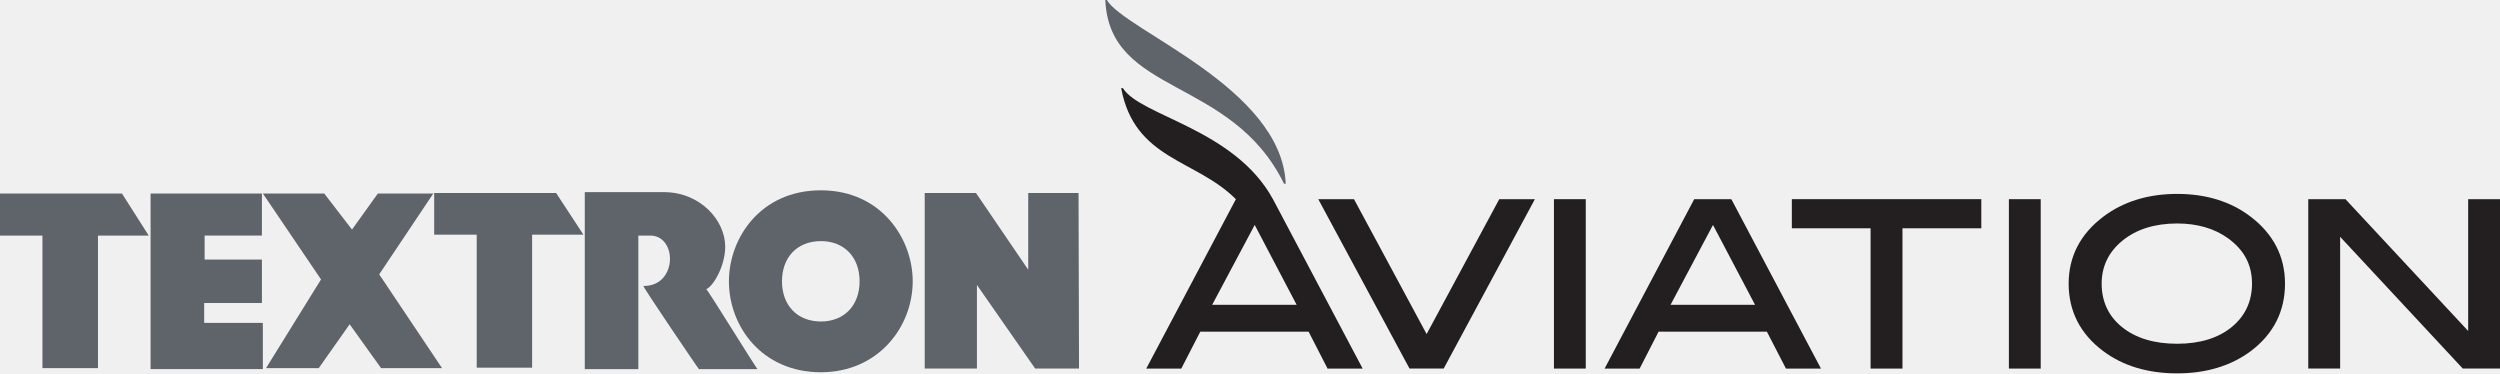
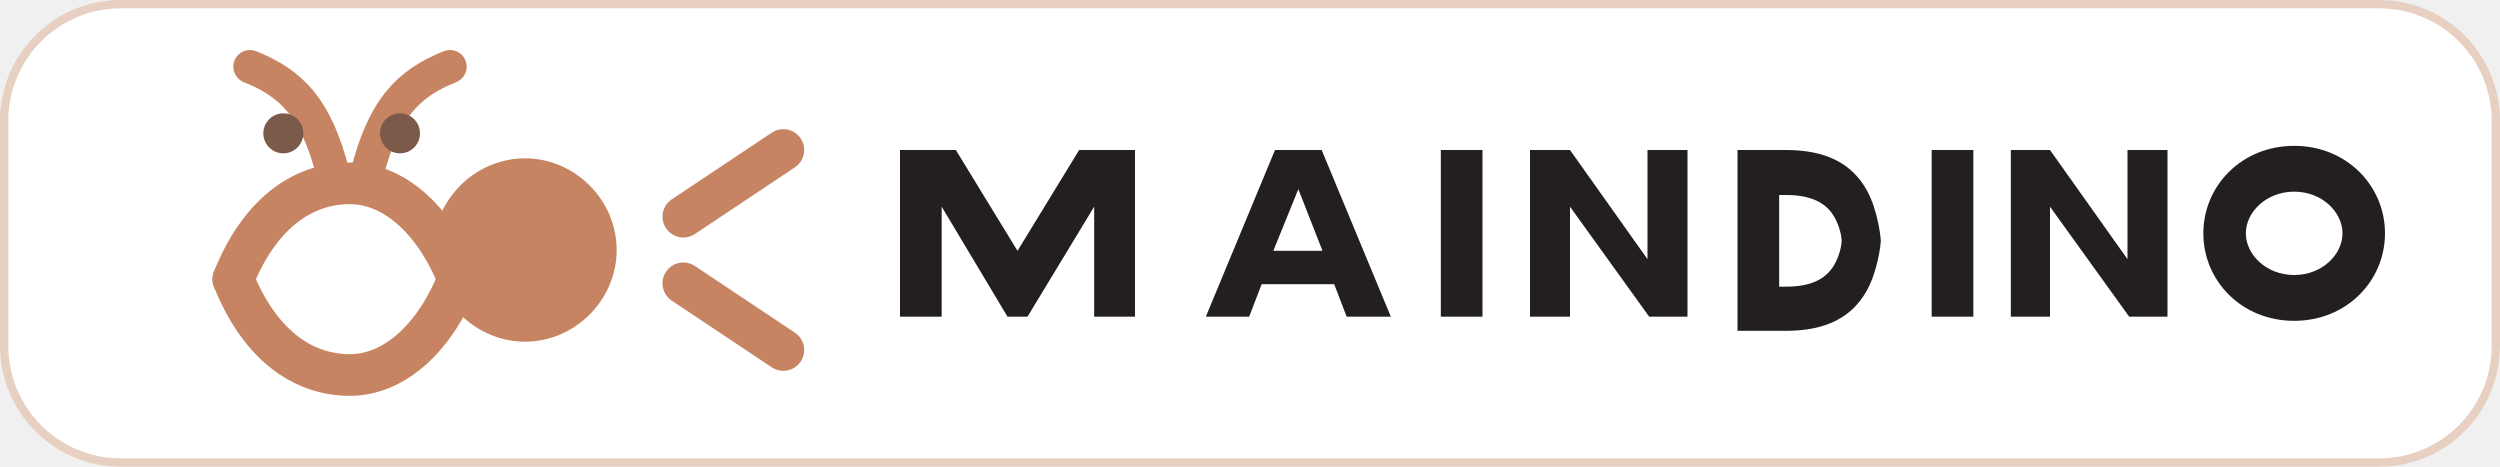
- <svg xmlns="http://www.w3.org/2000/svg" viewBox="0 0 300 44.803" height="44.803" width="300" xml:space="preserve" id="svg10" version="1.1">
-   <defs id="defs14" />
-   <g transform="matrix(1.333333,0,0,-1.333333,-527.0248,207.4841)" id="g18">
-     <g transform="matrix(1.784123,0,0,1.784123,-309.9391,-95.67138)" id="g1031">
-       <g id="g28" transform="matrix(1.488959,0,0,1.488959,451.1033,140.8448)">
-         <path d="m 0,0 h -0.052 c 0.14,-3.245 4.268,-2.578 6.055,-6.225 H 6.061 C 5.921,-2.966 0.606,-1.035 0,0" style="fill:#5f636a;fill-opacity:1;fill-rule:nonzero;stroke:none" id="path30" />
-       </g>
-       <g id="g32" transform="matrix(1.488959,0,0,1.488959,401.4209,131.0835)">
-         <path d="m 0,0 h -4.132 v -1.426 h 1.438 v -4.49 h 1.881 v 4.49 h 1.72 z" style="fill:#5f636a;fill-opacity:1;fill-rule:evenodd;stroke:none" id="path34" />
-       </g>
-       <g id="g36" transform="matrix(1.488959,0,0,1.488959,408.5274,124.5576)">
-         <path d="m 0,0 h -1.987 v 0.673 h 1.955 v 1.472 h -1.94 v 0.813 h 1.94 V 4.382 H -3.803 V -1.566 H 0 Z" style="fill:#5f636a;fill-opacity:1;fill-rule:evenodd;stroke:none" id="path38" />
-       </g>
-       <g id="g40" transform="matrix(1.488959,0,0,1.488959,417.1266,131.0835)">
-         <path d="M 0,0 H -1.878 L -2.755,-1.222 -3.695,0 h -2.08 l 1.971,-2.911 -1.863,-3.005 h 1.786 l 1.047,1.486 1.064,-1.486 h 2.066 l -2.129,3.177 z" style="fill:#5f636a;fill-opacity:1;fill-rule:evenodd;stroke:none" id="path42" />
-       </g>
-       <g id="g44" transform="matrix(1.488959,0,0,1.488959,424.7675,131.1532)">
-         <path d="m 0,0 v -5.996 h 1.815 v 4.524 h 0.36 c 0.971,0.048 0.986,-1.722 -0.188,-1.707 -0.046,0 1.879,-2.831 1.879,-2.817 h 1.988 c -0.033,0 -1.707,2.724 -1.738,2.708 0.235,0.094 0.642,0.784 0.642,1.44 C 4.758,-0.955 3.913,0 2.678,0 Z" style="fill:#5f636a;fill-opacity:1;fill-rule:evenodd;stroke:none" id="path46" />
-       </g>
-       <g id="g48" transform="matrix(1.488959,0,0,1.488959,438.6303,126.6543)">
-         <path d="m 0,0 c 0,-0.813 -0.516,-1.361 -1.312,-1.361 -0.8,0 -1.317,0.548 -1.317,1.361 0,0.815 0.517,1.362 1.317,1.362 C -0.516,1.362 0,0.815 0,0 m 1.8,0 c 0,1.44 -1.063,3.083 -3.112,3.083 -2.052,0 -3.115,-1.627 -3.115,-3.083 0,-1.534 1.125,-3.081 3.115,-3.081 1.954,0 3.112,1.547 3.112,3.081" style="fill:#5f636a;fill-opacity:1;fill-rule:evenodd;stroke:none" id="path50" />
-       </g>
-       <g id="g52" transform="matrix(1.488959,0,0,1.488959,449.6761,131.1073)">
-         <path d="M 0,0 H -1.705 V -2.598 L -3.474,0 h -1.738 v -5.947 h 1.769 v 2.833 l 1.973,-2.833 h 1.486 z" style="fill:#5f636a;fill-opacity:1;fill-rule:evenodd;stroke:none" id="path54" />
-       </g>
-       <g id="g56" transform="matrix(1.488959,0,0,1.488959,423.3234,131.1073)">
-         <path d="m 0,0 h -4.132 v -1.41 h 1.441 v -4.506 h 1.877 v 4.506 h 1.737 z" style="fill:#5f636a;fill-opacity:1;fill-rule:evenodd;stroke:none" id="path58" />
-       </g>
-       <g id="g60" transform="matrix(1.488959,0,0,1.488959,456.4165,125.4685)">
-         <path d="M 0,0 1.441,2.706 2.862,0 Z M 2.059,3.579 C 0.752,5.968 -2.439,6.394 -3.023,7.34 h -0.06 C -2.63,4.907 -0.549,4.937 0.803,3.578 L -2.233,-2.16 h 1.187 l 0.643,1.25 h 3.67 l 0.642,-1.25 h 1.189 z" style="fill:#231f20;fill-opacity:1;fill-rule:nonzero;stroke:none" id="path62" />
-       </g>
-       <g id="g64" transform="matrix(1.488959,0,0,1.488959,479.539,125.4685)">
-         <path d="M 0,0 1.438,2.706 2.863,0 Z M 2.058,3.579 H 0.802 L -2.234,-2.16 h 1.187 l 0.642,1.25 H 3.264 L 3.91,-2.16 H 5.096 L 2.081,3.539 Z" style="fill:#231f20;fill-opacity:1;fill-rule:nonzero;stroke:none" id="path66" />
-       </g>
-       <g id="g68" transform="matrix(1.488959,0,0,1.488959,467.2347,123.9933)">
-         <path d="m 0,0 -2.461,4.57 h -1.21 L -0.58,-1.169 H 0.578 L 3.668,4.57 H 2.461 Z" style="fill:#231f20;fill-opacity:1;fill-rule:nonzero;stroke:none" id="path70" />
-       </g>
-       <path d="m 473.657,122.252 h 1.605 v 8.545 h -1.605 z" style="fill:#231f20;fill-opacity:1;fill-rule:nonzero;stroke:none;stroke-width:1.489" id="path72" />
-       <g id="g74" transform="matrix(1.488959,0,0,1.488959,485.6579,129.3288)">
-         <path d="m 0,0 h 2.668 v -4.753 h 1.08 V 0 H 6.419 V 0.987 H 0 Z" style="fill:#231f20;fill-opacity:1;fill-rule:nonzero;stroke:none" id="path76" />
-       </g>
-       <g id="g78" transform="matrix(1.488959,0,0,1.488959,507.8511,124.3499)">
-         <path d="m 0,0 c -0.46,-0.377 -1.083,-0.568 -1.852,-0.568 -0.777,0 -1.403,0.19 -1.868,0.566 -0.457,0.369 -0.689,0.865 -0.689,1.472 0,0.583 0.237,1.074 0.705,1.456 0.473,0.385 1.097,0.581 1.852,0.581 0.687,0 1.273,-0.171 1.736,-0.51 C 0.423,2.602 0.685,2.103 0.685,1.47 0.685,0.868 0.454,0.374 0,0 m 0.639,3.737 c -0.669,0.512 -1.507,0.772 -2.491,0.772 -0.981,0 -1.823,-0.26 -2.502,-0.772 -0.778,-0.589 -1.173,-1.352 -1.173,-2.267 0,-0.933 0.391,-1.699 1.158,-2.277 0.668,-0.506 1.515,-0.764 2.517,-0.764 0.989,0 1.829,0.256 2.499,0.756 0.767,0.579 1.156,1.347 1.156,2.285 0,0.915 -0.392,1.678 -1.164,2.267" style="fill:#231f20;fill-opacity:1;fill-rule:nonzero;stroke:none" id="path80" />
-       </g>
-       <g id="g82" transform="matrix(1.488959,0,0,1.488959,519.7759,130.7978)">
-         <path d="M 0,0 V -4.466 L -4.158,0 h -1.26 v -5.739 h 1.08 v 4.464 l 4.155,-4.464 H 1.078 V 0 Z" style="fill:#231f20;fill-opacity:1;fill-rule:nonzero;stroke:none" id="path84" />
-       </g>
-       <path d="m 496.607,122.252 h 1.605 v 8.545 h -1.605 z" style="fill:#231f20;fill-opacity:1;fill-rule:nonzero;stroke:none;stroke-width:1.489" id="path86" />
-     </g>
-   </g>
+ <svg xmlns="http://www.w3.org/2000/svg" width="300" height="56" viewBox="0 0 300 56" fill="none">
+   <rect x="0.5" y="0.5" width="299" height="55" rx="14" fill="#FFFFFF" />
+   <path d="M28 33.5C31 26 36 22 42 22C47 22 52 26 55 33.5" stroke="#C78463" stroke-width="5" stroke-linecap="round" />
+   <path d="M28 33.5C31 41 36 45 42 45C47 45 52 41 55 33.5" stroke="#C78463" stroke-width="5" stroke-linecap="round" />
+   <path d="M44 21C46 13 49 10 54 8" stroke="#C78463" stroke-width="4" stroke-linecap="round" />
+   <path d="M40 21C38 13 35 10 30 8" stroke="#C78463" stroke-width="4" stroke-linecap="round" />
+   <path d="M63 19C57 19 52 24 52 30C52 36 57 41 63 41C69 41 74 36 74 30C74 24 69 19 63 19Z" fill="#C78463" />
+   <path d="M82 26L94 18M82 34L94 42" stroke="#C78463" stroke-width="5" stroke-linecap="round" />
+   <circle cx="34" cy="16" r="2.4" fill="#7C5A49" />
+   <circle cx="48" cy="16" r="2.4" fill="#7C5A49" />
+   <path d="M108 38V18H114.7L122.1 30.1L129.5 18H136.2V38H131.3V24.8L123.3 38H120.9L113 24.8V38H108Z" fill="#231F20" />
+   <path d="M144.7 38L153 18H158.6L166.9 38H161.6L160.1 34.1H151.4L149.9 38H144.7ZM152.8 30.1H158.7L155.8 22.7L152.8 30.1Z" fill="#231F20" />
+   <path d="M172.9 38V18H177.9V38H172.9Z" fill="#231F20" />
+   <path d="M183.6 38V18H188.4L197.7 31.1V18H202.5V38H197.9L188.4 24.8V38H183.6Z" fill="#231F20" />
+   <path d="M208.5 38V18H214.3C219.1 18 222.2 19.6 224 22.8C225.4 25.3 225.7 28.7 225.7 28.9C225.7 29.1 225.4 32.4 224 34.9C222.2 38.1 219.1 39.7 214.3 39.7H208.5V38ZM213.5 34.4H214.3C217.3 34.4 219.1 33.5 220.1 31.8C220.8 30.6 221 29.3 221 28.9C221 28.5 220.8 27.2 220.1 26C219.1 24.3 217.3 23.4 214.3 23.4H213.5V34.4Z" fill="#231F20" />
+   <path d="M231.8 38V18H236.8V38H231.8Z" fill="#231F20" />
+   <path d="M241.3 38V18H246L255.3 31.1V18H260.1V38H255.5L246 24.8V38H241.3Z" fill="#231F20" />
+   <path d="M275.3 17.5C281.6 17.5 286.2 22.3 286.2 28C286.2 33.7 281.6 38.5 275.3 38.5C269 38.5 264.4 33.7 264.4 28C264.4 22.3 269 17.5 275.3 17.5ZM275.3 23C271.9 23 269.5 25.5 269.5 28C269.5 30.5 271.9 33 275.3 33C278.7 33 281.1 30.5 281.1 28C281.1 25.5 278.7 23 275.3 23Z" fill="#231F20" />
+   <rect x="0.5" y="0.5" width="299" height="55" rx="14" stroke="#E7D0C2" />
</svg>
